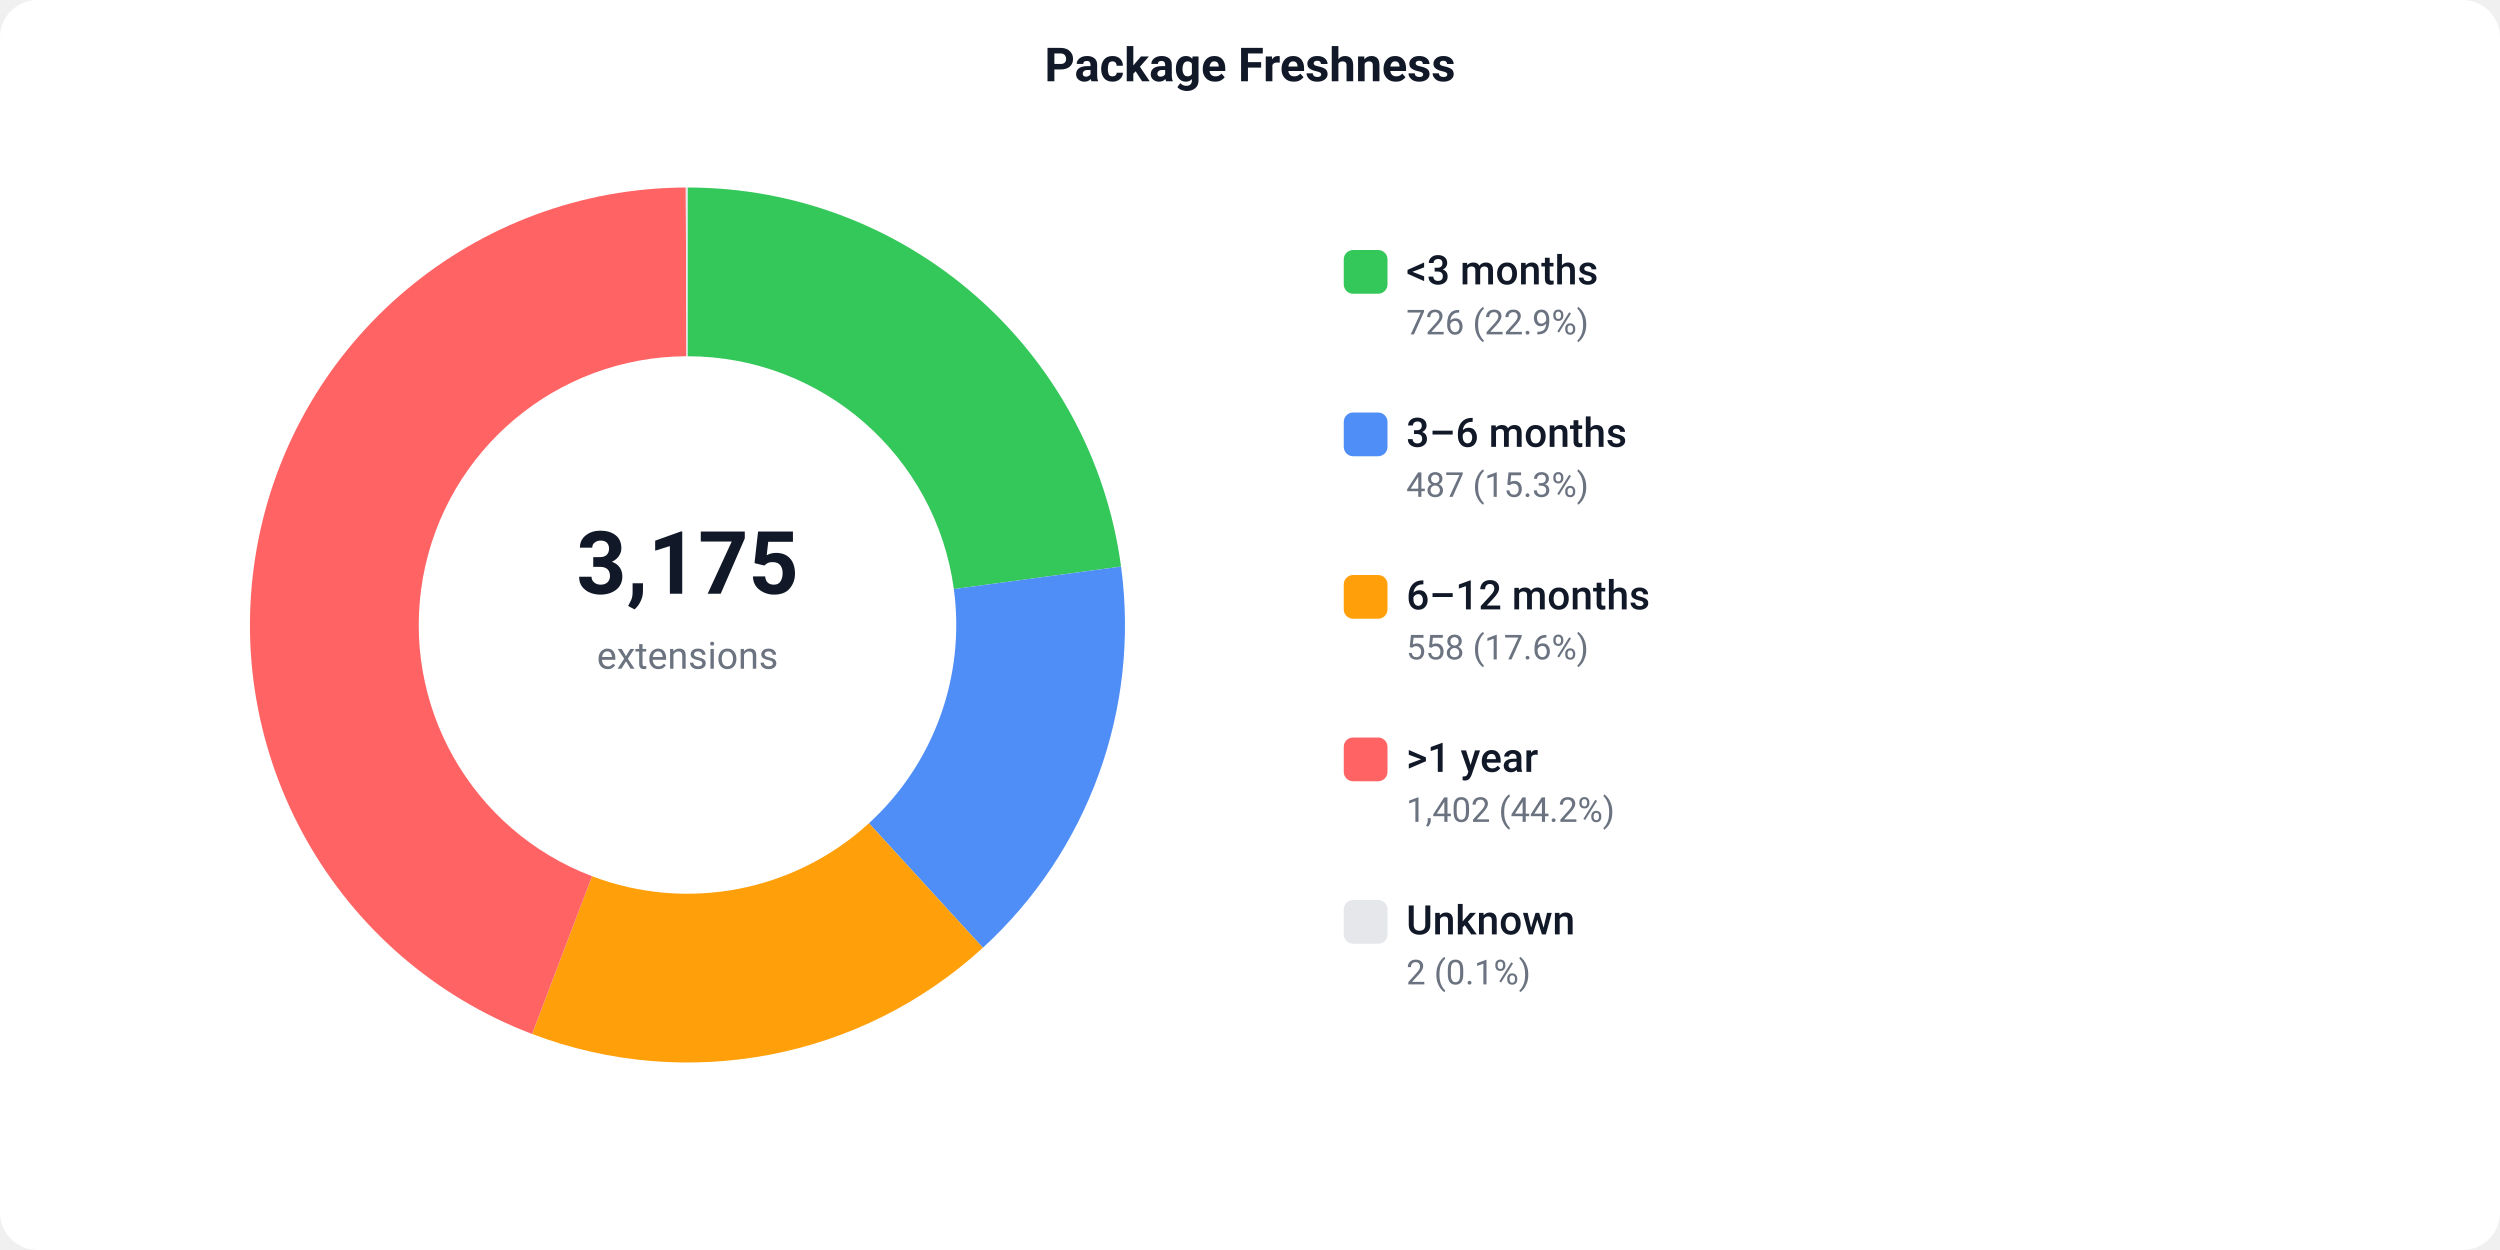
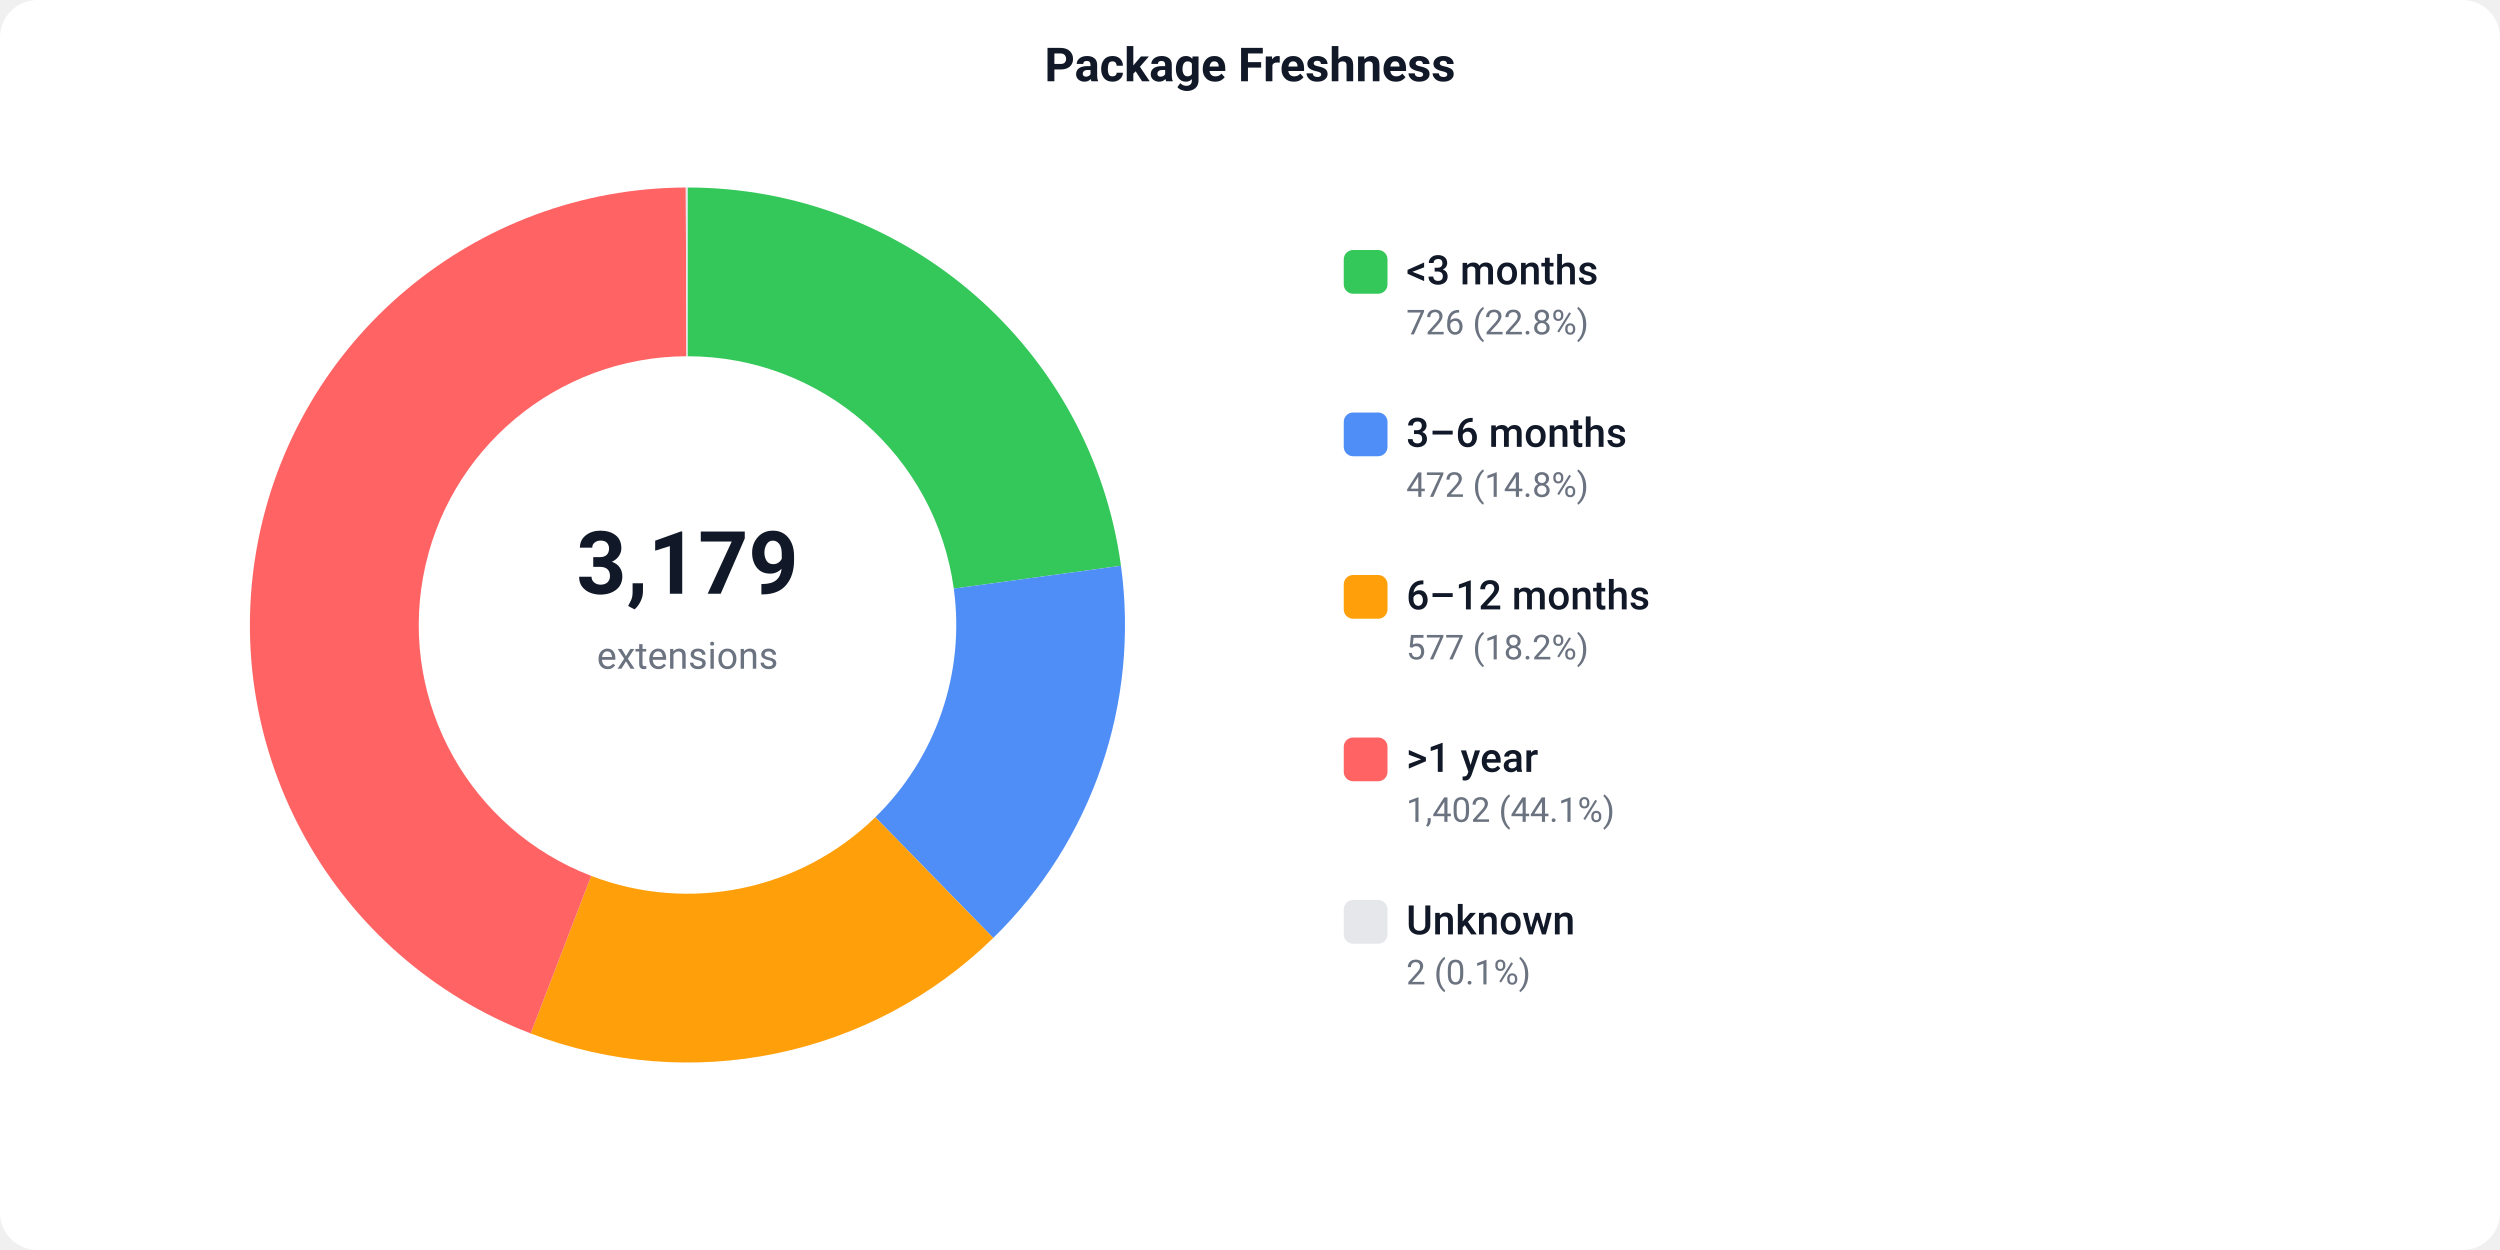
<svg xmlns="http://www.w3.org/2000/svg" width="800" height="400" viewBox="0 0 800 400">
  <defs>
    <style>text { font-family: -apple-system, BlinkMacSystemFont, 'Segoe UI', Roboto, sans-serif; }</style>
  </defs>
  <rect width="800" height="400" fill="#ffffff" rx="12" />
  <text x="400" y="26" text-anchor="middle" font-size="15" font-weight="600" fill="#111827">Package Freshness</text>
-   <path d="M 220.00 60.00 A 140 140 0 0 1 358.74 181.29 L 305.23 188.50 A 86 86 0 0 0 220.00 114.00 Z" fill="#34C759" />
-   <path d="M 358.74 181.29 A 140 140 0 0 1 314.52 303.28 L 278.06 263.44 A 86 86 0 0 0 305.23 188.50 Z" fill="#4F8EF7" />
-   <path d="M 314.52 303.28 A 140 140 0 0 1 170.27 330.87 L 189.45 280.39 A 86 86 0 0 0 278.06 263.44 Z" fill="#FF9F0A" />
-   <path d="M 170.27 330.87 A 140 140 0 0 1 219.45 60.00 L 219.66 114.00 A 86 86 0 0 0 189.45 280.39 Z" fill="#FF6363" />
+   <path d="M 220.00 60.00 A 140 140 0 0 1 358.71 181.04 L 305.21 188.35 A 86 86 0 0 0 220.00 114.00 Z" fill="#34C759" />
+   <path d="M 358.71 181.04 A 140 140 0 0 1 317.84 300.14 L 280.10 261.51 A 86 86 0 0 0 305.21 188.35 Z" fill="#4F8EF7" />
+   <path d="M 317.84 300.14 A 140 140 0 0 1 169.81 330.70 L 189.17 280.28 A 86 86 0 0 0 280.10 261.51 Z" fill="#FF9F0A" />
+   <path d="M 169.81 330.70 A 140 140 0 0 1 219.45 60.00 L 219.66 114.00 A 86 86 0 0 0 189.17 280.28 Z" fill="#FF6363" />
  <path d="M 219.45 60.00 A 140 140 0 0 1 220.00 60.00 L 220.00 114.00 A 86 86 0 0 0 219.66 114.00 Z" fill="#e5e7eb" />
-   <text x="220" y="190" text-anchor="middle" font-size="28" font-weight="700" fill="#111827">3,175</text>
+   <text x="220" y="190" text-anchor="middle" font-size="28" font-weight="700" fill="#111827">3,179</text>
  <text x="220" y="214" text-anchor="middle" font-size="12" fill="#6b7280">extensions</text>
  <rect x="430" y="80" width="14" height="14" fill="#34C759" rx="3" />
  <text x="450" y="91" font-size="13" font-weight="500" fill="#111827">&lt;3 months</text>
-   <text x="450" y="107" font-size="11" fill="#6b7280">726 (22.9%)</text>
+   <text x="450" y="107" font-size="11" fill="#6b7280">726 (22.8%)</text>
  <rect x="430" y="132" width="14" height="14" fill="#4F8EF7" rx="3" />
  <text x="450" y="143" font-size="13" font-weight="500" fill="#111827">3–6 months</text>
-   <text x="450" y="159" font-size="11" fill="#6b7280">487 (15.3%)</text>
+   <text x="450" y="159" font-size="11" fill="#6b7280">472 (14.8%)</text>
  <rect x="430" y="184" width="14" height="14" fill="#FF9F0A" rx="3" />
  <text x="450" y="195" font-size="13" font-weight="500" fill="#111827">6–12 months</text>
-   <text x="450" y="211" font-size="11" fill="#6b7280">558 (17.6%)</text>
+   <text x="450" y="211" font-size="11" fill="#6b7280">577 (18.2%)</text>
  <rect x="430" y="236" width="14" height="14" fill="#FF6363" rx="3" />
  <text x="450" y="247" font-size="13" font-weight="500" fill="#111827">&gt;1 year</text>
-   <text x="450" y="263" font-size="11" fill="#6b7280">1,402 (44.2%)</text>
+   <text x="450" y="263" font-size="11" fill="#6b7280">1,402 (44.1%)</text>
  <rect x="430" y="288" width="14" height="14" fill="#e5e7eb" rx="3" />
  <text x="450" y="299" font-size="13" font-weight="500" fill="#111827">Unknown</text>
  <text x="450" y="315" font-size="11" fill="#6b7280">2 (0.1%)</text>
</svg>
